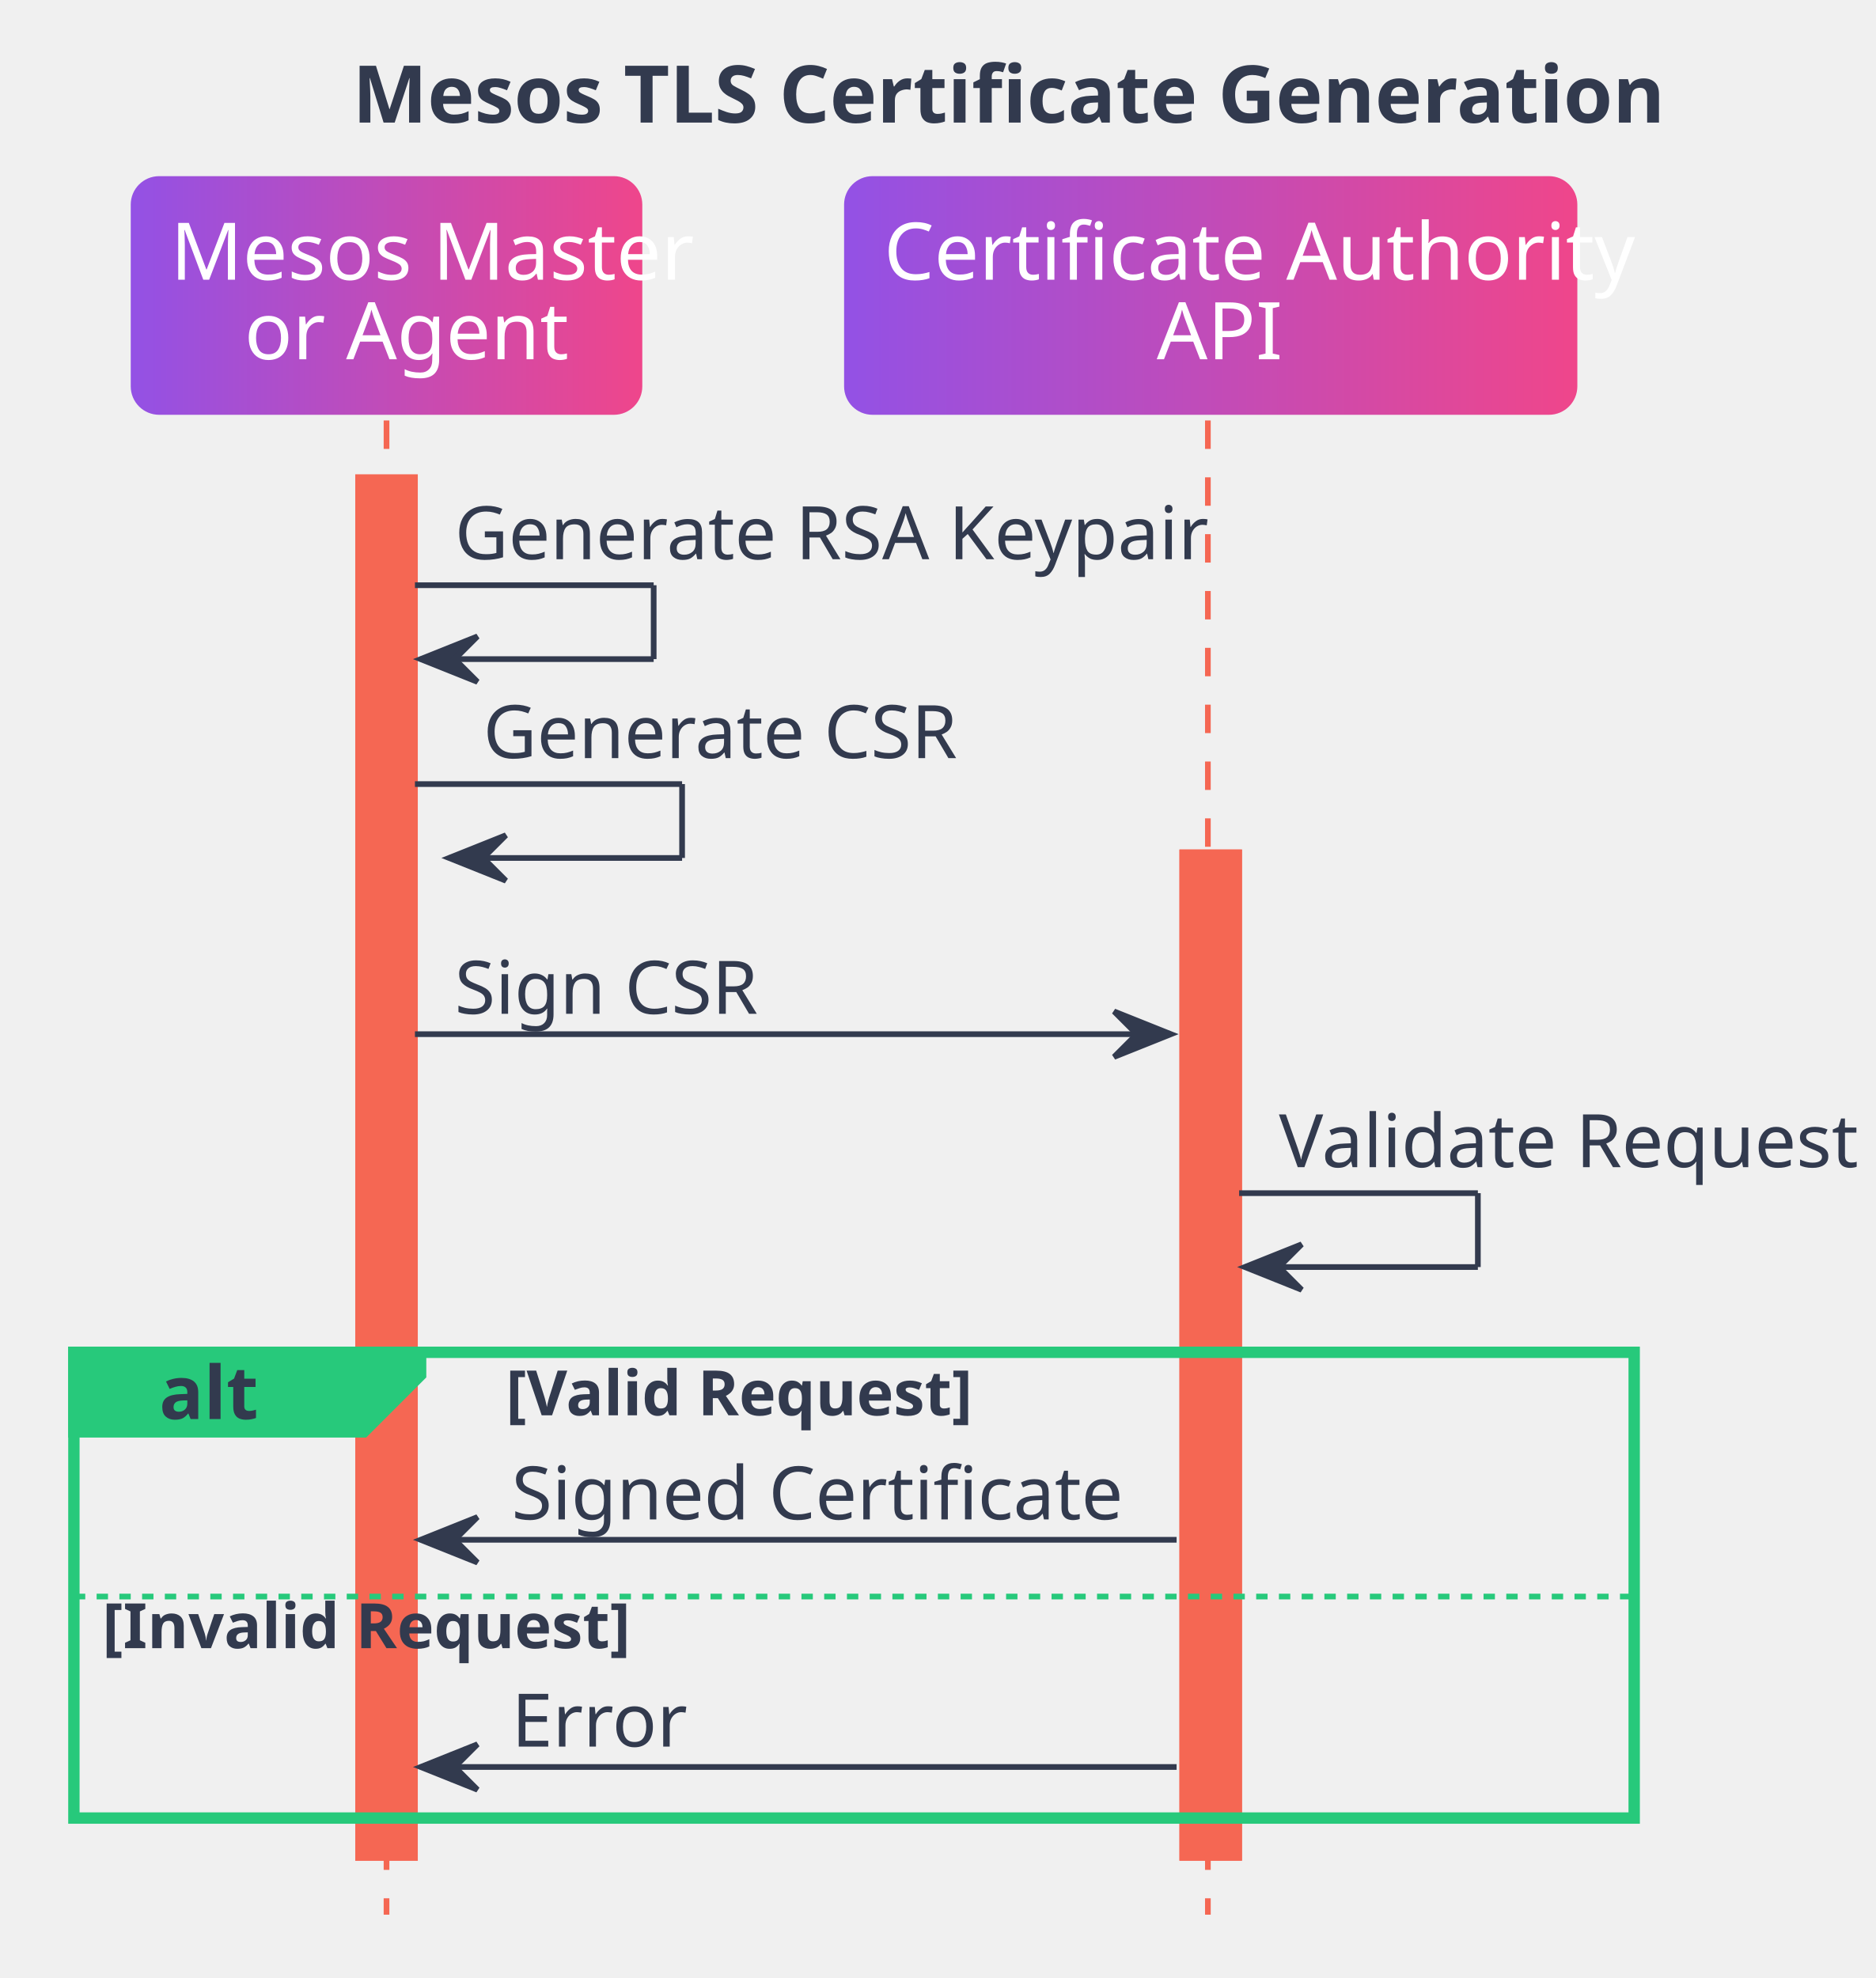
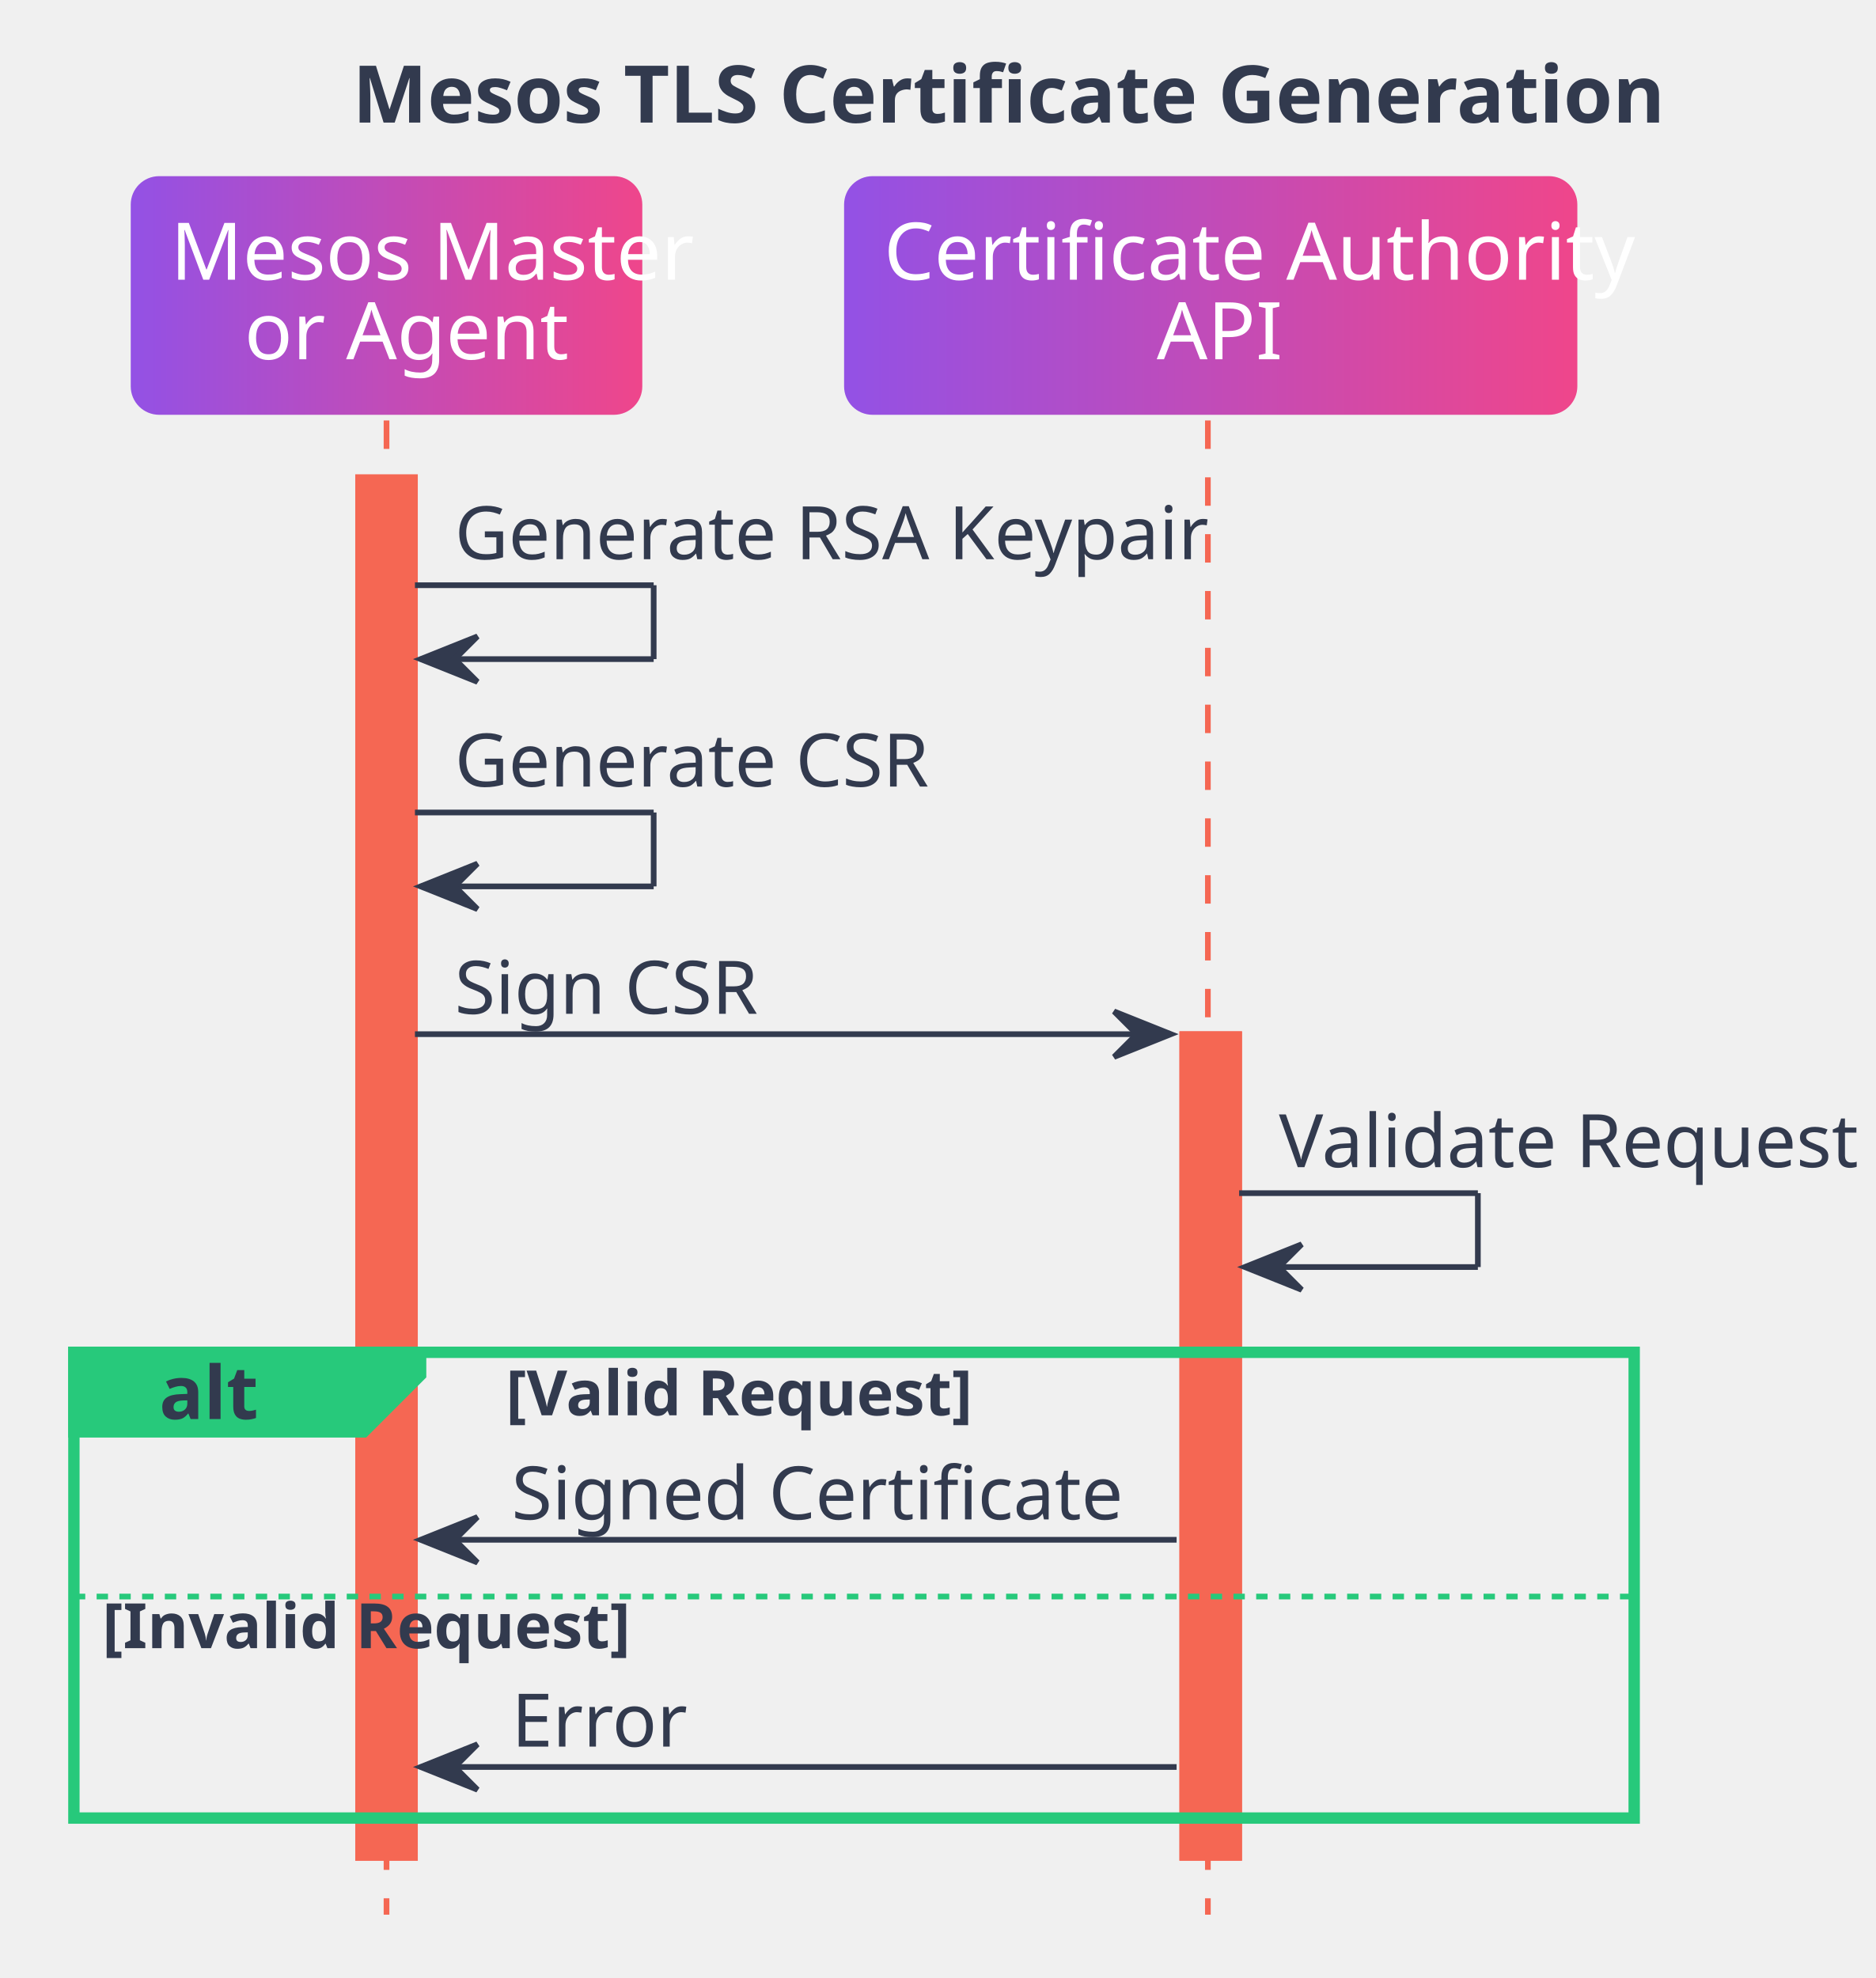
<svg xmlns="http://www.w3.org/2000/svg" contentScriptType="application/ecmascript" contentStyleType="text/css" height="348px" preserveAspectRatio="none" style="width:330px;height:348px;" version="1.1" viewBox="0 0 330 348" width="330px" zoomAndPan="magnify">
  <defs>
-     <linearGradient id="gtfy7w6wdijfx0" x1="0%" x2="100%" y1="50%" y2="50%">
+     <linearGradient id="g1a3gna1q2meav0" x1="0%" x2="100%" y1="50%" y2="50%">
      <stop offset="0%" stop-color="#9351E5" />
      <stop offset="100%" stop-color="#EF468B" />
    </linearGradient>
  </defs>
  <g>
    <text fill="#323A4E" font-family="Source Sans Pro" font-size="14" font-weight="bold" lengthAdjust="spacingAndGlyphs" textLength="209" x="62" y="21.572">Mesos TLS Certificate Generation</text>
    <rect fill="#F56753" height="242.883" style="stroke: #F56753; stroke-width: 1.0;" width="10" x="63" y="83.977" />
-     <rect fill="#F56753" height="176.898" style="stroke: #F56753; stroke-width: 1.0;" width="10" x="208" y="149.962" />
+     <rect fill="#F56753" height="144.912" style="stroke: #F56753; stroke-width: 1.0;" width="10" x="208" y="181.947" />
    <line style="stroke: #F56753; stroke-width: 1.0; stroke-dasharray: 5.0,5.0;" x1="68" x2="68" y1="73.977" y2="336.86" />
    <line style="stroke: #F56753; stroke-width: 1.0; stroke-dasharray: 5.0,5.0;" x1="212.5" x2="212.5" y1="73.977" y2="336.86" />
-     <rect fill="url(#gtfy7w6wdijfx0)" height="41.985" rx="5" ry="5" style="stroke: #FFFFFF; stroke-width: 0.0;" width="90" x="23" y="30.992" />
+     <rect fill="url(#g1a3gna1q2meav0)" height="41.985" rx="5" ry="5" style="stroke: #FFFFFF; stroke-width: 0.0;" width="90" x="23" y="30.992" />
    <text fill="#FFFFFF" font-family="Source Sans Pro" font-size="14" lengthAdjust="spacingAndGlyphs" textLength="76" x="30" y="49.214">Mesos Master</text>
    <text fill="#FFFFFF" font-family="Source Sans Pro" font-size="14" lengthAdjust="spacingAndGlyphs" textLength="50" x="43" y="63.206">or Agent</text>
-     <rect fill="url(#gtfy7w6wdijfx0)" height="41.985" rx="5" ry="5" style="stroke: #FFFFFF; stroke-width: 0.0;" width="129" x="148.5" y="30.992" />
+     <rect fill="url(#g1a3gna1q2meav0)" height="41.985" rx="5" ry="5" style="stroke: #FFFFFF; stroke-width: 0.0;" width="129" x="148.5" y="30.992" />
    <text fill="#FFFFFF" font-family="Source Sans Pro" font-size="14" lengthAdjust="spacingAndGlyphs" textLength="115" x="155.5" y="49.214">Certificate Authority</text>
    <text fill="#FFFFFF" font-family="Source Sans Pro" font-size="14" lengthAdjust="spacingAndGlyphs" textLength="19" x="203.5" y="63.206">API</text>
    <rect fill="#F56753" height="242.883" style="stroke: #F56753; stroke-width: 1.0;" width="10" x="63" y="83.977" />
-     <rect fill="#F56753" height="176.898" style="stroke: #F56753; stroke-width: 1.0;" width="10" x="208" y="149.962" />
+     <rect fill="#F56753" height="144.912" style="stroke: #F56753; stroke-width: 1.0;" width="10" x="208" y="181.947" />
    <line style="stroke: #323A4E; stroke-width: 1.0;" x1="73" x2="115" y1="102.962" y2="102.962" />
    <line style="stroke: #323A4E; stroke-width: 1.0;" x1="115" x2="115" y1="102.962" y2="115.962" />
    <line style="stroke: #323A4E; stroke-width: 1.0;" x1="74" x2="115" y1="115.962" y2="115.962" />
    <polygon fill="#323A4E" points="84,111.962,74,115.962,84,119.962,80,115.962" style="stroke: #323A4E; stroke-width: 1.0;" />
    <text fill="#323A4E" font-family="Source Sans Pro" font-size="13" lengthAdjust="spacingAndGlyphs" textLength="121" x="80" y="98.391">Generate RSA Keypair</text>
-     <line style="stroke: #323A4E; stroke-width: 1.0;" x1="73" x2="120" y1="137.947" y2="137.947" />
-     <line style="stroke: #323A4E; stroke-width: 1.0;" x1="120" x2="120" y1="137.947" y2="150.947" />
-     <line style="stroke: #323A4E; stroke-width: 1.0;" x1="79" x2="120" y1="150.947" y2="150.947" />
-     <polygon fill="#323A4E" points="89,146.947,79,150.947,89,154.947,85,150.947" style="stroke: #323A4E; stroke-width: 1.0;" />
-     <text fill="#323A4E" font-family="Source Sans Pro" font-size="13" lengthAdjust="spacingAndGlyphs" textLength="77" x="85" y="133.376">Generate CSR</text>
+     <line style="stroke: #323A4E; stroke-width: 1.0;" x1="73" x2="115" y1="142.947" y2="142.947" />
+     <line style="stroke: #323A4E; stroke-width: 1.0;" x1="115" x2="115" y1="142.947" y2="155.947" />
+     <line style="stroke: #323A4E; stroke-width: 1.0;" x1="74" x2="115" y1="155.947" y2="155.947" />
+     <polygon fill="#323A4E" points="84,151.947,74,155.947,84,159.947,80,155.947" style="stroke: #323A4E; stroke-width: 1.0;" />
+     <text fill="#323A4E" font-family="Source Sans Pro" font-size="13" lengthAdjust="spacingAndGlyphs" textLength="77" x="80" y="138.376">Generate CSR</text>
    <polygon fill="#323A4E" points="196,177.947,206,181.947,196,185.947,200,181.947" style="stroke: #323A4E; stroke-width: 1.0;" />
    <line style="stroke: #323A4E; stroke-width: 1.0;" x1="73" x2="202" y1="181.947" y2="181.947" />
    <text fill="#323A4E" font-family="Source Sans Pro" font-size="13" lengthAdjust="spacingAndGlyphs" textLength="49" x="80" y="178.362">Sign CSR</text>
    <line style="stroke: #323A4E; stroke-width: 1.0;" x1="218" x2="260" y1="209.918" y2="209.918" />
    <line style="stroke: #323A4E; stroke-width: 1.0;" x1="260" x2="260" y1="209.918" y2="222.918" />
    <line style="stroke: #323A4E; stroke-width: 1.0;" x1="219" x2="260" y1="222.918" y2="222.918" />
    <polygon fill="#323A4E" points="229,218.918,219,222.918,229,226.918,225,222.918" style="stroke: #323A4E; stroke-width: 1.0;" />
    <text fill="#323A4E" font-family="Source Sans Pro" font-size="13" lengthAdjust="spacingAndGlyphs" textLength="93" x="225" y="205.347">Validate Request</text>
    <rect fill="none" height="81.942" style="stroke: #27C97B; stroke-width: 2.0;" width="274.5" x="13" y="237.918" />
    <polygon fill="#27C97B" points="13,237.918,74,237.918,74,241.918,64,251.918,13,251.918,13,237.918" style="stroke: #27C97B; stroke-width: 2.0;" />
    <text fill="#323A4E" font-family="Source Sans Pro" font-size="13" font-weight="bold" lengthAdjust="spacingAndGlyphs" textLength="16" x="28" y="249.657">alt</text>
    <text fill="#323A4E" font-family="Source Sans Pro" font-size="11" font-weight="bold" lengthAdjust="spacingAndGlyphs" textLength="81" x="89" y="249.004">[Valid Request]</text>
    <polygon fill="#323A4E" points="84,266.903,74,270.903,84,274.903,80,270.903" style="stroke: #323A4E; stroke-width: 1.0;" />
    <line style="stroke: #323A4E; stroke-width: 1.0;" x1="78" x2="207" y1="270.903" y2="270.903" />
    <text fill="#323A4E" font-family="Source Sans Pro" font-size="13" lengthAdjust="spacingAndGlyphs" textLength="96" x="90" y="267.317">Signed Certificate</text>
    <line style="stroke: #27C97B; stroke-width: 1.0; stroke-dasharray: 2.0,2.0;" x1="13" x2="287.5" y1="280.888" y2="280.888" />
    <text fill="#323A4E" font-family="Source Sans Pro" font-size="11" font-weight="bold" lengthAdjust="spacingAndGlyphs" textLength="91" x="18" y="289.974">[Invalid Request]</text>
    <polygon fill="#323A4E" points="84,306.875,74,310.875,84,314.875,80,310.875" style="stroke: #323A4E; stroke-width: 1.0;" />
    <line style="stroke: #323A4E; stroke-width: 1.0;" x1="78" x2="207" y1="310.875" y2="310.875" />
    <text fill="#323A4E" font-family="Source Sans Pro" font-size="13" lengthAdjust="spacingAndGlyphs" textLength="26" x="90" y="307.289">Error</text>
  </g>
</svg>
